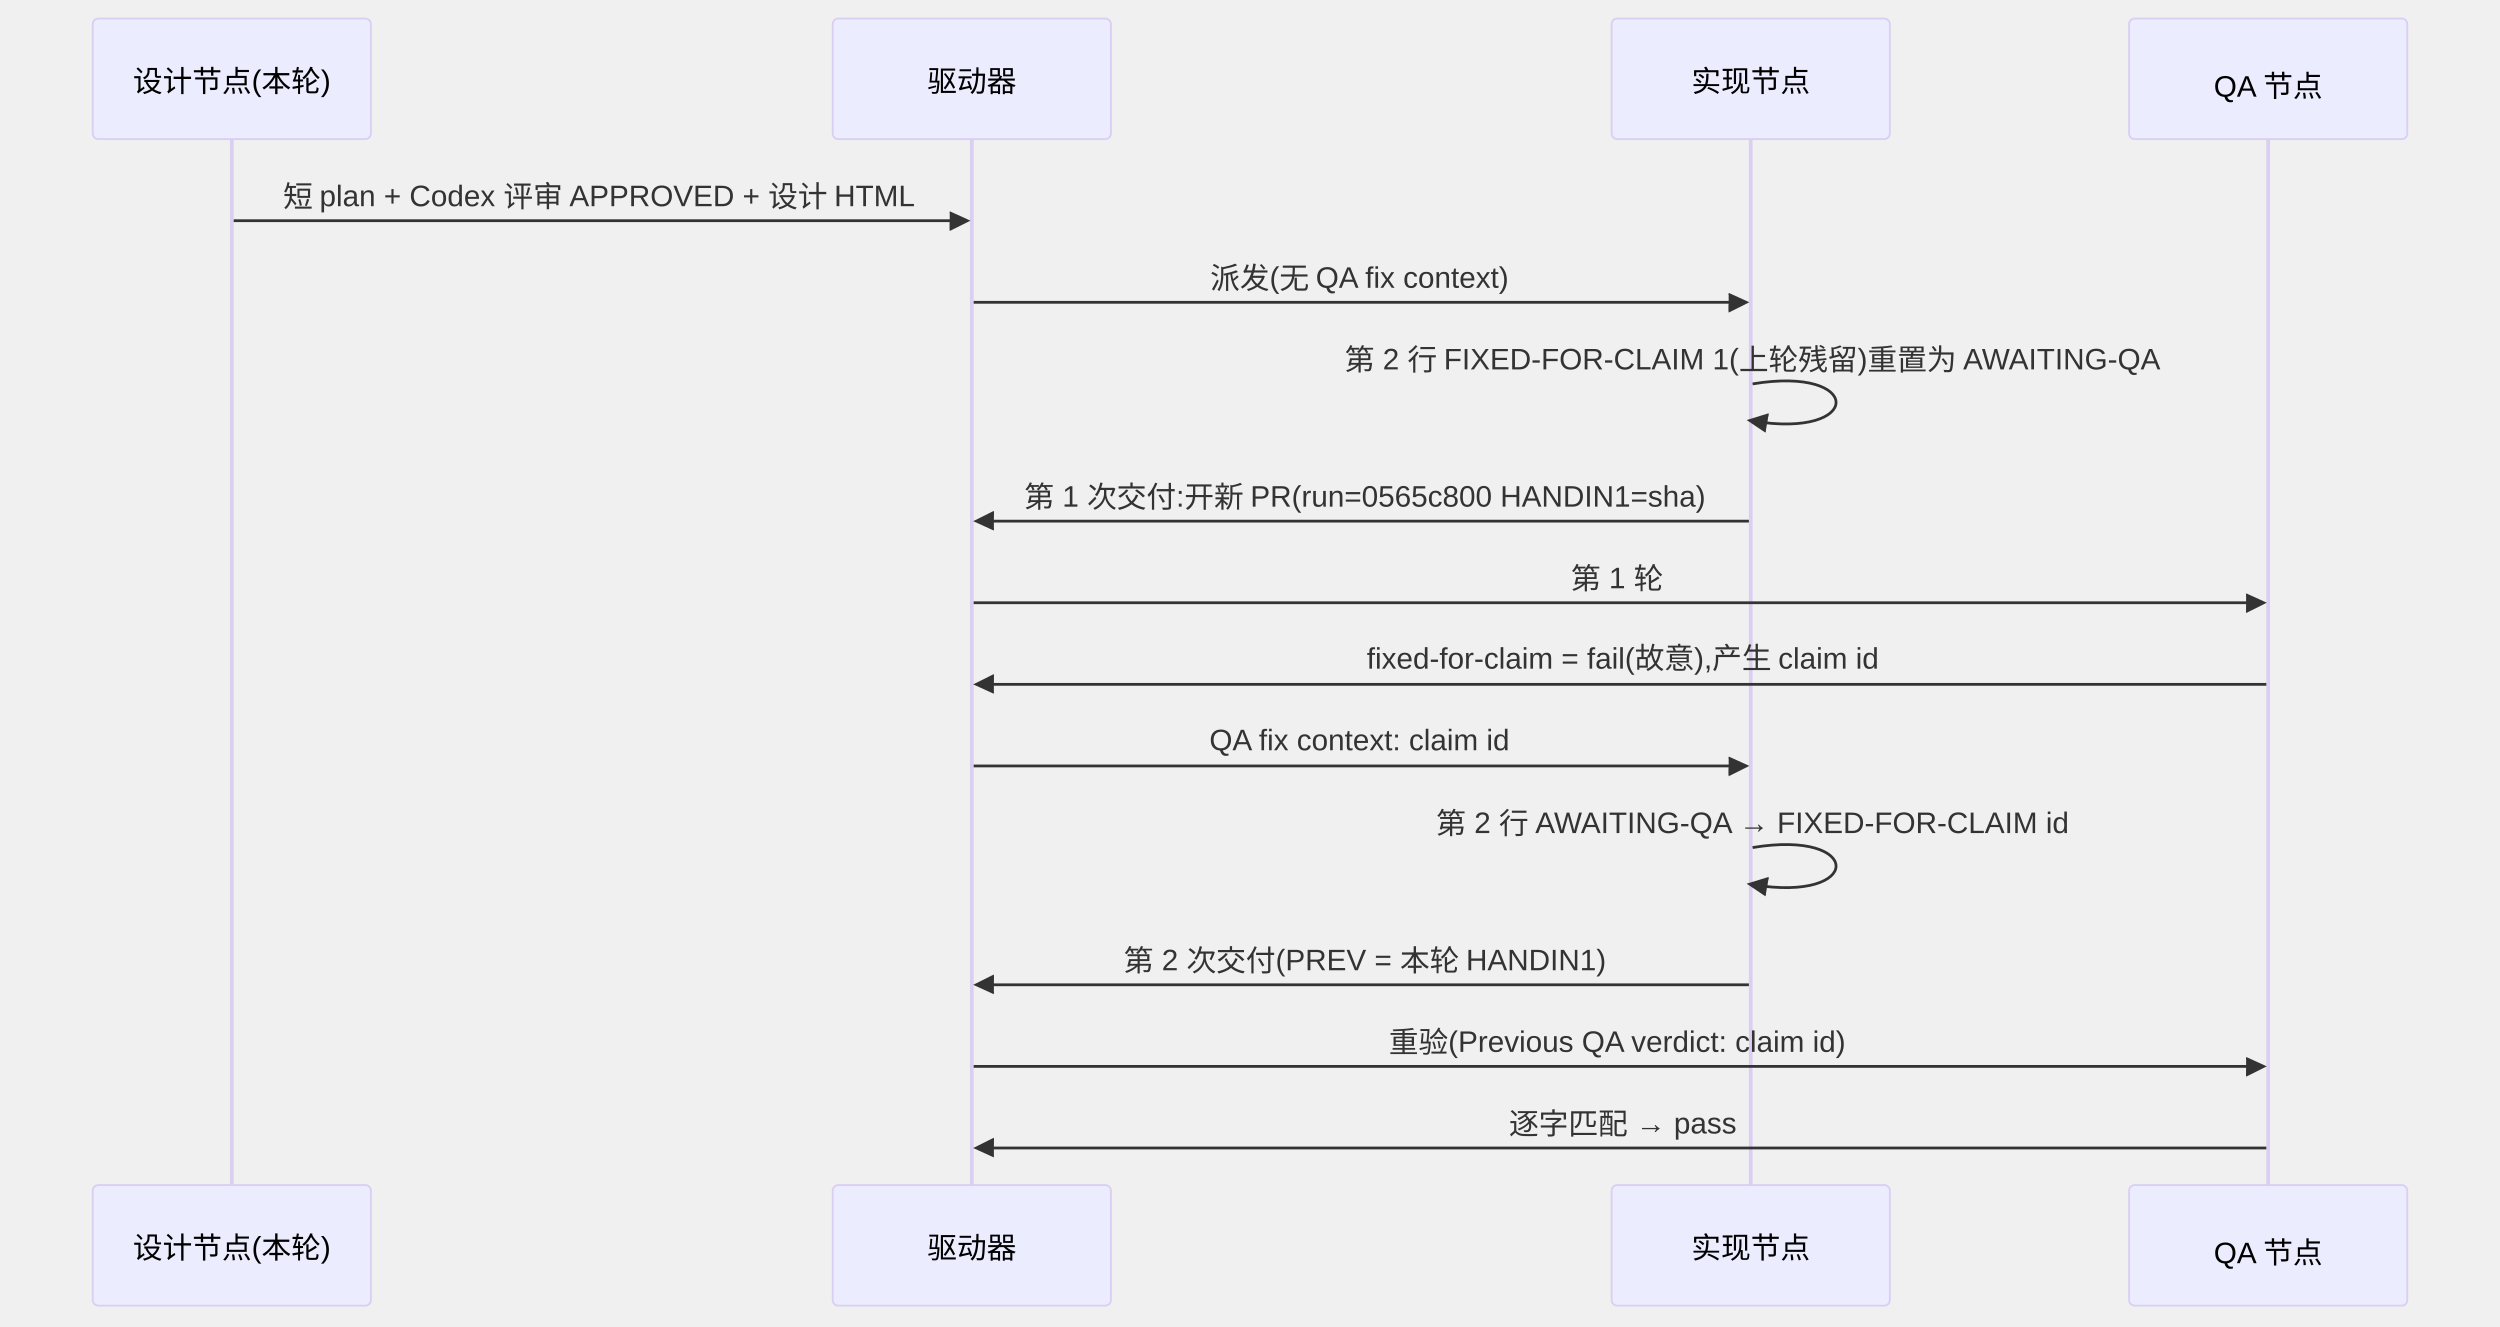
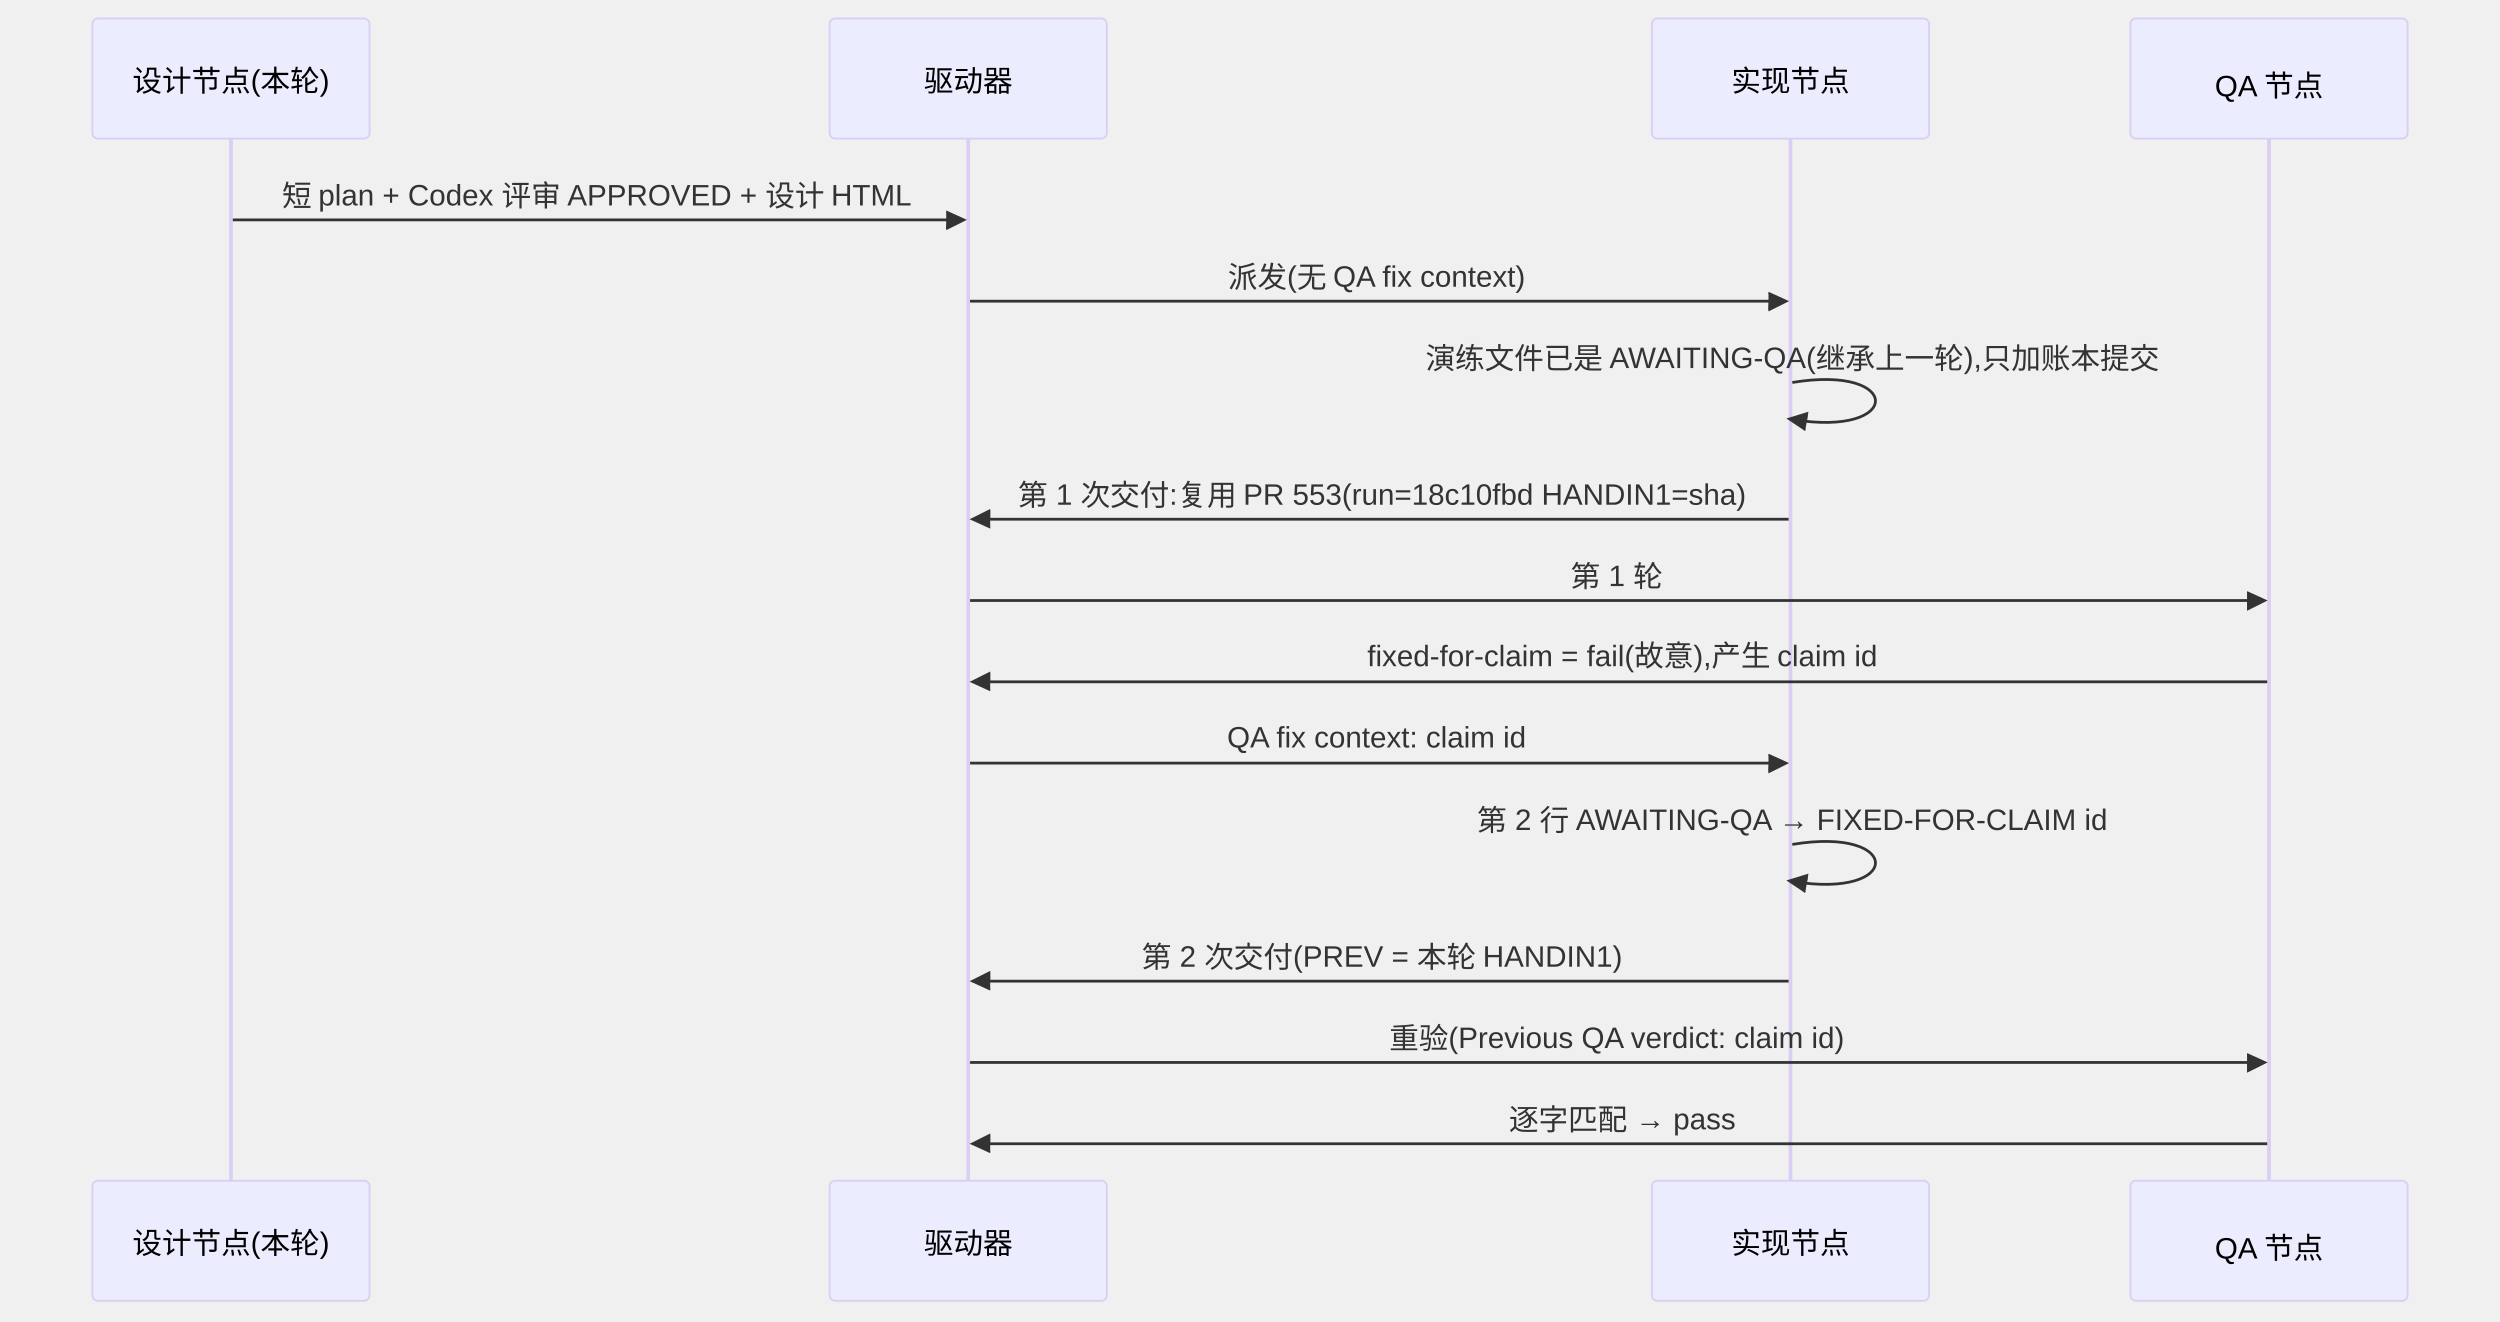
- <svg xmlns="http://www.w3.org/2000/svg" id="FLY-3224-d1" width="100%" style="max-width: 1348px; background-color: white;" viewBox="-50 -10 1348 715" role="graphics-document document" aria-roledescription="sequence">
+ <svg xmlns="http://www.w3.org/2000/svg" id="FLY-3224-d1" width="100%" style="max-width: 1353px; background-color: white;" viewBox="-50 -10 1353 715" role="graphics-document document" aria-roledescription="sequence">
  <g>
-     <rect x="1098" y="629" fill="#eaeaea" stroke="#666" width="150" height="65" name="Q" rx="3" ry="3" class="actor actor-bottom" />
-     <text x="1173" y="661.5" dominant-baseline="central" alignment-baseline="central" class="actor actor-box" style="text-anchor: middle; font-size: 16px; font-weight: 400;">
-       <tspan x="1173" dy="0">QA 节点</tspan>
+     <rect x="1103" y="629" fill="#eaeaea" stroke="#666" width="150" height="65" name="Q" rx="3" ry="3" class="actor actor-bottom" />
+     <text x="1178" y="661.5" dominant-baseline="central" alignment-baseline="central" class="actor actor-box" style="text-anchor: middle; font-size: 16px; font-weight: 400;">
+       <tspan x="1178" dy="0">QA 节点</tspan>
    </text>
  </g>
  <g>
-     <rect x="819" y="629" fill="#eaeaea" stroke="#666" width="150" height="65" name="I" rx="3" ry="3" class="actor actor-bottom" />
-     <text x="894" y="661.5" dominant-baseline="central" alignment-baseline="central" class="actor actor-box" style="text-anchor: middle; font-size: 16px; font-weight: 400;">
-       <tspan x="894" dy="0">实现节点</tspan>
+     <rect x="844" y="629" fill="#eaeaea" stroke="#666" width="150" height="65" name="I" rx="3" ry="3" class="actor actor-bottom" />
+     <text x="919" y="661.5" dominant-baseline="central" alignment-baseline="central" class="actor actor-box" style="text-anchor: middle; font-size: 16px; font-weight: 400;">
+       <tspan x="919" dy="0">实现节点</tspan>
    </text>
  </g>
  <g>
    <rect x="399" y="629" fill="#eaeaea" stroke="#666" width="150" height="65" name="D" rx="3" ry="3" class="actor actor-bottom" />
    <text x="474" y="661.5" dominant-baseline="central" alignment-baseline="central" class="actor actor-box" style="text-anchor: middle; font-size: 16px; font-weight: 400;">
      <tspan x="474" dy="0">驱动器</tspan>
    </text>
  </g>
  <g>
    <rect x="0" y="629" fill="#eaeaea" stroke="#666" width="150" height="65" name="S" rx="3" ry="3" class="actor actor-bottom" />
    <text x="75" y="661.5" dominant-baseline="central" alignment-baseline="central" class="actor actor-box" style="text-anchor: middle; font-size: 16px; font-weight: 400;">
      <tspan x="75" dy="0">设计节点(本轮)</tspan>
    </text>
  </g>
  <g>
-     <line id="actor3" x1="1173" y1="65" x2="1173" y2="629" class="actor-line 200" stroke-width="0.5px" stroke="#999" name="Q" />
+     <line id="actor3" x1="1178" y1="65" x2="1178" y2="629" class="actor-line 200" stroke-width="0.5px" stroke="#999" name="Q" />
    <g id="root-3">
-       <rect x="1098" y="0" fill="#eaeaea" stroke="#666" width="150" height="65" name="Q" rx="3" ry="3" class="actor actor-top" />
-       <text x="1173" y="32.5" dominant-baseline="central" alignment-baseline="central" class="actor actor-box" style="text-anchor: middle; font-size: 16px; font-weight: 400;">
-         <tspan x="1173" dy="0">QA 节点</tspan>
+       <rect x="1103" y="0" fill="#eaeaea" stroke="#666" width="150" height="65" name="Q" rx="3" ry="3" class="actor actor-top" />
+       <text x="1178" y="32.5" dominant-baseline="central" alignment-baseline="central" class="actor actor-box" style="text-anchor: middle; font-size: 16px; font-weight: 400;">
+         <tspan x="1178" dy="0">QA 节点</tspan>
      </text>
    </g>
  </g>
  <g>
-     <line id="actor2" x1="894" y1="65" x2="894" y2="629" class="actor-line 200" stroke-width="0.5px" stroke="#999" name="I" />
+     <line id="actor2" x1="919" y1="65" x2="919" y2="629" class="actor-line 200" stroke-width="0.5px" stroke="#999" name="I" />
    <g id="root-2">
-       <rect x="819" y="0" fill="#eaeaea" stroke="#666" width="150" height="65" name="I" rx="3" ry="3" class="actor actor-top" />
-       <text x="894" y="32.5" dominant-baseline="central" alignment-baseline="central" class="actor actor-box" style="text-anchor: middle; font-size: 16px; font-weight: 400;">
-         <tspan x="894" dy="0">实现节点</tspan>
+       <rect x="844" y="0" fill="#eaeaea" stroke="#666" width="150" height="65" name="I" rx="3" ry="3" class="actor actor-top" />
+       <text x="919" y="32.5" dominant-baseline="central" alignment-baseline="central" class="actor actor-box" style="text-anchor: middle; font-size: 16px; font-weight: 400;">
+         <tspan x="919" dy="0">实现节点</tspan>
      </text>
    </g>
  </g>
  <g>
    <line id="actor1" x1="474" y1="65" x2="474" y2="629" class="actor-line 200" stroke-width="0.5px" stroke="#999" name="D" />
    <g id="root-1">
      <rect x="399" y="0" fill="#eaeaea" stroke="#666" width="150" height="65" name="D" rx="3" ry="3" class="actor actor-top" />
      <text x="474" y="32.5" dominant-baseline="central" alignment-baseline="central" class="actor actor-box" style="text-anchor: middle; font-size: 16px; font-weight: 400;">
        <tspan x="474" dy="0">驱动器</tspan>
      </text>
    </g>
  </g>
  <g>
    <line id="actor0" x1="75" y1="65" x2="75" y2="629" class="actor-line 200" stroke-width="0.5px" stroke="#999" name="S" />
    <g id="root-0">
      <rect x="0" y="0" fill="#eaeaea" stroke="#666" width="150" height="65" name="S" rx="3" ry="3" class="actor actor-top" />
      <text x="75" y="32.5" dominant-baseline="central" alignment-baseline="central" class="actor actor-box" style="text-anchor: middle; font-size: 16px; font-weight: 400;">
        <tspan x="75" dy="0">设计节点(本轮)</tspan>
      </text>
    </g>
  </g>
  <style>#FLY-3224-d1{font-family:"trebuchet ms",verdana,arial,sans-serif;font-size:16px;fill:#333;}@keyframes edge-animation-frame{from{stroke-dashoffset:0;}}@keyframes dash{to{stroke-dashoffset:0;}}#FLY-3224-d1 .edge-animation-slow{stroke-dasharray:9,5!important;stroke-dashoffset:900;animation:dash 50s linear infinite;stroke-linecap:round;}#FLY-3224-d1 .edge-animation-fast{stroke-dasharray:9,5!important;stroke-dashoffset:900;animation:dash 20s linear infinite;stroke-linecap:round;}#FLY-3224-d1 .error-icon{fill:#552222;}#FLY-3224-d1 .error-text{fill:#552222;stroke:#552222;}#FLY-3224-d1 .edge-thickness-normal{stroke-width:1px;}#FLY-3224-d1 .edge-thickness-thick{stroke-width:3.5px;}#FLY-3224-d1 .edge-pattern-solid{stroke-dasharray:0;}#FLY-3224-d1 .edge-thickness-invisible{stroke-width:0;fill:none;}#FLY-3224-d1 .edge-pattern-dashed{stroke-dasharray:3;}#FLY-3224-d1 .edge-pattern-dotted{stroke-dasharray:2;}#FLY-3224-d1 .marker{fill:#333333;stroke:#333333;}#FLY-3224-d1 .marker.cross{stroke:#333333;}#FLY-3224-d1 svg{font-family:"trebuchet ms",verdana,arial,sans-serif;font-size:16px;}#FLY-3224-d1 p{margin:0;}#FLY-3224-d1 .actor{stroke:hsl(259.626, 59.777%, 87.902%);fill:#ECECFF;}#FLY-3224-d1 text.actor&gt;tspan{fill:black;stroke:none;}#FLY-3224-d1 .actor-line{stroke:hsl(259.626, 59.777%, 87.902%);}#FLY-3224-d1 .innerArc{stroke-width:1.5;stroke-dasharray:none;}#FLY-3224-d1 .messageLine0{stroke-width:1.5;stroke-dasharray:none;stroke:#333;}#FLY-3224-d1 .messageLine1{stroke-width:1.5;stroke-dasharray:2,2;stroke:#333;}#FLY-3224-d1 #arrowhead path{fill:#333;stroke:#333;}#FLY-3224-d1 .sequenceNumber{fill:white;}#FLY-3224-d1 #sequencenumber{fill:#333;}#FLY-3224-d1 #crosshead path{fill:#333;stroke:#333;}#FLY-3224-d1 .messageText{fill:#333;stroke:none;}#FLY-3224-d1 .labelBox{stroke:hsl(259.626, 59.777%, 87.902%);fill:#ECECFF;}#FLY-3224-d1 .labelText,#FLY-3224-d1 .labelText&gt;tspan{fill:black;stroke:none;}#FLY-3224-d1 .loopText,#FLY-3224-d1 .loopText&gt;tspan{fill:black;stroke:none;}#FLY-3224-d1 .loopLine{stroke-width:2px;stroke-dasharray:2,2;stroke:hsl(259.626, 59.777%, 87.902%);fill:hsl(259.626, 59.777%, 87.902%);}#FLY-3224-d1 .note{stroke:#aaaa33;fill:#fff5ad;}#FLY-3224-d1 .noteText,#FLY-3224-d1 .noteText&gt;tspan{fill:black;stroke:none;}#FLY-3224-d1 .activation0{fill:#f4f4f4;stroke:#666;}#FLY-3224-d1 .activation1{fill:#f4f4f4;stroke:#666;}#FLY-3224-d1 .activation2{fill:#f4f4f4;stroke:#666;}#FLY-3224-d1 .actorPopupMenu{position:absolute;}#FLY-3224-d1 .actorPopupMenuPanel{position:absolute;fill:#ECECFF;box-shadow:0px 8px 16px 0px rgba(0,0,0,0.2);filter:drop-shadow(3px 5px 2px rgb(0 0 0 / 0.4));}#FLY-3224-d1 .actor-man line{stroke:hsl(259.626, 59.777%, 87.902%);fill:#ECECFF;}#FLY-3224-d1 .actor-man circle,#FLY-3224-d1 line{stroke:hsl(259.626, 59.777%, 87.902%);fill:#ECECFF;stroke-width:2px;}#FLY-3224-d1 :root{--mermaid-font-family:"trebuchet ms",verdana,arial,sans-serif;}</style>
  <g />
  <defs>
    <symbol id="computer" width="24" height="24">
      <path transform="scale(.5)" d="M2 2v13h20v-13h-20zm18 11h-16v-9h16v9zm-10.228 6l.466-1h3.524l.467 1h-4.457zm14.228 3h-24l2-6h2.104l-1.33 4h18.45l-1.297-4h2.073l2 6zm-5-10h-14v-7h14v7z" />
    </symbol>
  </defs>
  <defs>
    <symbol id="database" fill-rule="evenodd" clip-rule="evenodd">
      <path transform="scale(.5)" d="M12.258.001l.256.004.255.005.253.008.251.01.249.012.247.015.246.016.242.019.241.02.239.023.236.024.233.027.231.028.229.031.225.032.223.034.22.036.217.038.214.04.211.041.208.043.205.045.201.046.198.048.194.05.191.051.187.053.183.054.18.056.175.057.172.059.168.06.163.061.16.063.155.064.15.066.074.033.073.033.071.034.07.034.069.035.068.035.067.035.066.035.064.036.064.036.062.036.06.036.06.037.058.037.058.037.055.038.055.038.053.038.052.038.051.039.05.039.048.039.047.039.045.04.044.04.043.04.041.04.04.041.039.041.037.041.036.041.034.041.033.042.032.042.03.042.029.042.027.042.026.043.024.043.023.043.021.043.02.043.018.044.017.043.015.044.013.044.012.044.011.045.009.044.007.045.006.045.004.045.002.045.001.045v17l-.001.045-.002.045-.004.045-.006.045-.007.045-.009.044-.011.045-.012.044-.013.044-.015.044-.017.043-.018.044-.02.043-.021.043-.023.043-.024.043-.026.043-.027.042-.029.042-.03.042-.032.042-.033.042-.034.041-.036.041-.037.041-.039.041-.04.041-.041.04-.043.04-.044.04-.045.04-.047.039-.048.039-.05.039-.051.039-.052.038-.053.038-.055.038-.055.038-.058.037-.058.037-.06.037-.06.036-.062.036-.064.036-.064.036-.066.035-.067.035-.068.035-.069.035-.07.034-.071.034-.073.033-.074.033-.15.066-.155.064-.16.063-.163.061-.168.06-.172.059-.175.057-.18.056-.183.054-.187.053-.191.051-.194.05-.198.048-.201.046-.205.045-.208.043-.211.041-.214.04-.217.038-.22.036-.223.034-.225.032-.229.031-.231.028-.233.027-.236.024-.239.023-.241.02-.242.019-.246.016-.247.015-.249.012-.251.01-.253.008-.255.005-.256.004-.258.001-.258-.001-.256-.004-.255-.005-.253-.008-.251-.01-.249-.012-.247-.015-.245-.016-.243-.019-.241-.02-.238-.023-.236-.024-.234-.027-.231-.028-.228-.031-.226-.032-.223-.034-.22-.036-.217-.038-.214-.04-.211-.041-.208-.043-.204-.045-.201-.046-.198-.048-.195-.05-.19-.051-.187-.053-.184-.054-.179-.056-.176-.057-.172-.059-.167-.06-.164-.061-.159-.063-.155-.064-.151-.066-.074-.033-.072-.033-.072-.034-.07-.034-.069-.035-.068-.035-.067-.035-.066-.035-.064-.036-.063-.036-.062-.036-.061-.036-.06-.037-.058-.037-.057-.037-.056-.038-.055-.038-.053-.038-.052-.038-.051-.039-.049-.039-.049-.039-.046-.039-.046-.04-.044-.04-.043-.04-.041-.04-.04-.041-.039-.041-.037-.041-.036-.041-.034-.041-.033-.042-.032-.042-.03-.042-.029-.042-.027-.042-.026-.043-.024-.043-.023-.043-.021-.043-.02-.043-.018-.044-.017-.043-.015-.044-.013-.044-.012-.044-.011-.045-.009-.044-.007-.045-.006-.045-.004-.045-.002-.045-.001-.045v-17l.001-.045.002-.045.004-.045.006-.045.007-.045.009-.044.011-.045.012-.044.013-.044.015-.044.017-.043.018-.044.02-.043.021-.043.023-.043.024-.043.026-.043.027-.042.029-.042.03-.042.032-.042.033-.042.034-.041.036-.041.037-.041.039-.041.04-.041.041-.04.043-.04.044-.04.046-.04.046-.039.049-.039.049-.039.051-.039.052-.038.053-.038.055-.038.056-.038.057-.037.058-.037.06-.037.061-.036.062-.036.063-.036.064-.036.066-.035.067-.035.068-.035.069-.035.07-.034.072-.034.072-.033.074-.033.151-.066.155-.064.159-.063.164-.061.167-.06.172-.059.176-.057.179-.056.184-.054.187-.053.19-.051.195-.05.198-.048.201-.046.204-.045.208-.043.211-.041.214-.04.217-.038.22-.036.223-.034.226-.032.228-.031.231-.028.234-.027.236-.024.238-.023.241-.02.243-.019.245-.016.247-.015.249-.012.251-.01.253-.008.255-.005.256-.004.258-.001.258.001zm-9.258 20.499v.01l.001.021.003.021.004.022.005.021.006.022.007.022.009.023.01.022.011.023.012.023.013.023.015.023.016.024.017.023.018.024.019.024.021.024.022.025.023.024.024.025.052.049.056.05.061.051.066.051.07.051.075.051.079.052.084.052.088.052.092.052.097.052.102.051.105.052.11.052.114.051.119.051.123.051.127.05.131.05.135.05.139.048.144.049.147.047.152.047.155.047.16.045.163.045.167.043.171.043.176.041.178.041.183.039.187.039.19.037.194.035.197.035.202.033.204.031.209.03.212.029.216.027.219.025.222.024.226.021.23.02.233.018.236.016.24.015.243.012.246.01.249.008.253.005.256.004.259.001.26-.001.257-.004.254-.005.25-.008.247-.011.244-.012.241-.014.237-.016.233-.018.231-.021.226-.021.224-.024.22-.026.216-.027.212-.028.21-.031.205-.031.202-.034.198-.034.194-.036.191-.037.187-.039.183-.04.179-.04.175-.042.172-.043.168-.044.163-.045.16-.046.155-.046.152-.047.148-.048.143-.049.139-.049.136-.05.131-.05.126-.05.123-.051.118-.052.114-.051.11-.052.106-.052.101-.052.096-.052.092-.052.088-.053.083-.051.079-.052.074-.052.07-.051.065-.051.06-.051.056-.05.051-.05.023-.024.023-.025.021-.024.02-.024.019-.024.018-.024.017-.024.015-.023.014-.024.013-.023.012-.023.01-.023.01-.022.008-.022.006-.022.006-.022.004-.022.004-.021.001-.021.001-.021v-4.127l-.077.055-.08.053-.083.054-.085.053-.087.052-.09.052-.093.051-.095.05-.097.05-.1.049-.102.049-.105.048-.106.047-.109.047-.111.046-.114.045-.115.045-.118.044-.12.043-.122.042-.124.042-.126.041-.128.04-.13.04-.132.038-.134.038-.135.037-.138.037-.139.035-.142.035-.143.034-.144.033-.147.032-.148.031-.15.03-.151.03-.153.029-.154.027-.156.027-.158.026-.159.025-.161.024-.162.023-.163.022-.165.021-.166.02-.167.019-.169.018-.169.017-.171.016-.173.015-.173.014-.175.013-.175.012-.177.011-.178.01-.179.008-.179.008-.181.006-.182.005-.182.004-.184.003-.184.002h-.37l-.184-.002-.184-.003-.182-.004-.182-.005-.181-.006-.179-.008-.179-.008-.178-.01-.176-.011-.176-.012-.175-.013-.173-.014-.172-.015-.171-.016-.17-.017-.169-.018-.167-.019-.166-.02-.165-.021-.163-.022-.162-.023-.161-.024-.159-.025-.157-.026-.156-.027-.155-.027-.153-.029-.151-.03-.15-.03-.148-.031-.146-.032-.145-.033-.143-.034-.141-.035-.14-.035-.137-.037-.136-.037-.134-.038-.132-.038-.13-.04-.128-.04-.126-.041-.124-.042-.122-.042-.12-.044-.117-.043-.116-.045-.113-.045-.112-.046-.109-.047-.106-.047-.105-.048-.102-.049-.1-.049-.097-.05-.095-.05-.093-.052-.09-.051-.087-.052-.085-.053-.083-.054-.08-.054-.077-.054v4.127zm0-5.654v.011l.001.021.003.021.004.021.005.022.006.022.007.022.009.022.01.022.011.023.012.023.013.023.015.024.016.023.017.024.018.024.019.024.021.024.022.024.023.025.024.024.052.05.056.05.061.05.066.051.07.051.075.052.079.051.084.052.088.052.092.052.097.052.102.052.105.052.11.051.114.051.119.052.123.05.127.051.131.05.135.049.139.049.144.048.147.048.152.047.155.046.16.045.163.045.167.044.171.042.176.042.178.04.183.04.187.038.19.037.194.036.197.034.202.033.204.032.209.03.212.028.216.027.219.025.222.024.226.022.23.02.233.018.236.016.24.014.243.012.246.01.249.008.253.006.256.003.259.001.26-.001.257-.003.254-.006.25-.008.247-.01.244-.012.241-.015.237-.016.233-.018.231-.02.226-.022.224-.024.22-.025.216-.027.212-.029.21-.03.205-.032.202-.033.198-.035.194-.036.191-.037.187-.039.183-.039.179-.041.175-.042.172-.043.168-.044.163-.045.16-.045.155-.047.152-.047.148-.048.143-.048.139-.05.136-.049.131-.05.126-.051.123-.051.118-.051.114-.052.11-.052.106-.052.101-.052.096-.052.092-.052.088-.052.083-.052.079-.052.074-.051.07-.052.065-.051.06-.05.056-.051.051-.049.023-.025.023-.024.021-.025.02-.024.019-.024.018-.024.017-.024.015-.023.014-.023.013-.024.012-.022.01-.023.01-.023.008-.022.006-.022.006-.022.004-.021.004-.022.001-.021.001-.021v-4.139l-.077.054-.08.054-.083.054-.085.052-.087.053-.09.051-.093.051-.095.051-.097.05-.1.049-.102.049-.105.048-.106.047-.109.047-.111.046-.114.045-.115.044-.118.044-.12.044-.122.042-.124.042-.126.041-.128.04-.13.039-.132.039-.134.038-.135.037-.138.036-.139.036-.142.035-.143.033-.144.033-.147.033-.148.031-.15.03-.151.03-.153.028-.154.028-.156.027-.158.026-.159.025-.161.024-.162.023-.163.022-.165.021-.166.02-.167.019-.169.018-.169.017-.171.016-.173.015-.173.014-.175.013-.175.012-.177.011-.178.009-.179.009-.179.007-.181.007-.182.005-.182.004-.184.003-.184.002h-.37l-.184-.002-.184-.003-.182-.004-.182-.005-.181-.007-.179-.007-.179-.009-.178-.009-.176-.011-.176-.012-.175-.013-.173-.014-.172-.015-.171-.016-.17-.017-.169-.018-.167-.019-.166-.02-.165-.021-.163-.022-.162-.023-.161-.024-.159-.025-.157-.026-.156-.027-.155-.028-.153-.028-.151-.03-.15-.03-.148-.031-.146-.033-.145-.033-.143-.033-.141-.035-.14-.036-.137-.036-.136-.037-.134-.038-.132-.039-.13-.039-.128-.04-.126-.041-.124-.042-.122-.043-.12-.043-.117-.044-.116-.044-.113-.046-.112-.046-.109-.046-.106-.047-.105-.048-.102-.049-.1-.049-.097-.05-.095-.051-.093-.051-.09-.051-.087-.053-.085-.052-.083-.054-.08-.054-.077-.054v4.139zm0-5.666v.011l.001.02.003.022.004.021.005.022.006.021.007.022.009.023.01.022.011.023.012.023.013.023.015.023.016.024.017.024.018.023.019.024.021.025.022.024.023.024.024.025.052.05.056.05.061.05.066.051.07.051.075.052.079.051.084.052.088.052.092.052.097.052.102.052.105.051.11.052.114.051.119.051.123.051.127.05.131.05.135.05.139.049.144.048.147.048.152.047.155.046.16.045.163.045.167.043.171.043.176.042.178.04.183.04.187.038.19.037.194.036.197.034.202.033.204.032.209.03.212.028.216.027.219.025.222.024.226.021.23.02.233.018.236.017.24.014.243.012.246.01.249.008.253.006.256.003.259.001.26-.001.257-.003.254-.006.25-.008.247-.01.244-.013.241-.014.237-.016.233-.018.231-.02.226-.022.224-.024.22-.025.216-.027.212-.029.21-.03.205-.032.202-.033.198-.035.194-.036.191-.037.187-.039.183-.039.179-.041.175-.042.172-.043.168-.044.163-.045.16-.045.155-.047.152-.047.148-.048.143-.049.139-.049.136-.049.131-.051.126-.05.123-.051.118-.052.114-.051.11-.052.106-.052.101-.052.096-.052.092-.052.088-.052.083-.052.079-.052.074-.052.07-.051.065-.051.06-.051.056-.05.051-.049.023-.025.023-.025.021-.024.02-.024.019-.024.018-.024.017-.024.015-.023.014-.024.013-.023.012-.023.01-.022.01-.023.008-.022.006-.022.006-.022.004-.022.004-.021.001-.021.001-.021v-4.153l-.077.054-.08.054-.083.053-.085.053-.087.053-.09.051-.093.051-.095.051-.097.05-.1.049-.102.048-.105.048-.106.048-.109.046-.111.046-.114.046-.115.044-.118.044-.12.043-.122.043-.124.042-.126.041-.128.04-.13.039-.132.039-.134.038-.135.037-.138.036-.139.036-.142.034-.143.034-.144.033-.147.032-.148.032-.15.03-.151.03-.153.028-.154.028-.156.027-.158.026-.159.024-.161.024-.162.023-.163.023-.165.021-.166.02-.167.019-.169.018-.169.017-.171.016-.173.015-.173.014-.175.013-.175.012-.177.01-.178.01-.179.009-.179.007-.181.006-.182.006-.182.004-.184.003-.184.001-.185.001-.185-.001-.184-.001-.184-.003-.182-.004-.182-.006-.181-.006-.179-.007-.179-.009-.178-.01-.176-.01-.176-.012-.175-.013-.173-.014-.172-.015-.171-.016-.17-.017-.169-.018-.167-.019-.166-.02-.165-.021-.163-.023-.162-.023-.161-.024-.159-.024-.157-.026-.156-.027-.155-.028-.153-.028-.151-.03-.15-.03-.148-.032-.146-.032-.145-.033-.143-.034-.141-.034-.14-.036-.137-.036-.136-.037-.134-.038-.132-.039-.13-.039-.128-.041-.126-.041-.124-.041-.122-.043-.12-.043-.117-.044-.116-.044-.113-.046-.112-.046-.109-.046-.106-.048-.105-.048-.102-.048-.1-.05-.097-.049-.095-.051-.093-.051-.09-.052-.087-.052-.085-.053-.083-.053-.08-.054-.077-.054v4.153zm8.74-8.179l-.257.004-.254.005-.25.008-.247.011-.244.012-.241.014-.237.016-.233.018-.231.021-.226.022-.224.023-.22.026-.216.027-.212.028-.21.031-.205.032-.202.033-.198.034-.194.036-.191.038-.187.038-.183.04-.179.041-.175.042-.172.043-.168.043-.163.045-.16.046-.155.046-.152.048-.148.048-.143.048-.139.049-.136.05-.131.05-.126.051-.123.051-.118.051-.114.052-.11.052-.106.052-.101.052-.096.052-.092.052-.088.052-.083.052-.079.052-.074.051-.07.052-.065.051-.06.05-.056.05-.051.05-.023.025-.023.024-.021.024-.02.025-.019.024-.018.024-.017.023-.015.024-.014.023-.013.023-.012.023-.01.023-.01.022-.008.022-.006.023-.006.021-.004.022-.004.021-.001.021-.001.021.001.021.001.021.004.021.004.022.006.021.006.023.008.022.01.022.01.023.012.023.013.023.014.023.015.024.017.023.018.024.019.024.02.025.021.024.023.024.023.025.051.05.056.05.06.05.065.051.07.052.074.051.079.052.083.052.088.052.092.052.096.052.101.052.106.052.11.052.114.052.118.051.123.051.126.051.131.05.136.05.139.049.143.048.148.048.152.048.155.046.16.046.163.045.168.043.172.043.175.042.179.041.183.04.187.038.191.038.194.036.198.034.202.033.205.032.21.031.212.028.216.027.22.026.224.023.226.022.231.021.233.018.237.016.241.014.244.012.247.011.25.008.254.005.257.004.26.001.26-.001.257-.004.254-.005.25-.008.247-.011.244-.012.241-.014.237-.016.233-.018.231-.021.226-.022.224-.023.22-.026.216-.027.212-.028.21-.031.205-.032.202-.033.198-.034.194-.036.191-.038.187-.038.183-.04.179-.041.175-.042.172-.043.168-.043.163-.045.16-.046.155-.046.152-.048.148-.048.143-.048.139-.049.136-.05.131-.05.126-.051.123-.051.118-.051.114-.052.11-.052.106-.052.101-.052.096-.052.092-.052.088-.052.083-.052.079-.052.074-.051.07-.052.065-.051.06-.05.056-.05.051-.05.023-.025.023-.024.021-.024.02-.025.019-.024.018-.024.017-.023.015-.024.014-.023.013-.023.012-.023.01-.023.01-.022.008-.022.006-.023.006-.021.004-.022.004-.021.001-.021.001-.021-.001-.021-.001-.021-.004-.021-.004-.022-.006-.021-.006-.023-.008-.022-.01-.022-.01-.023-.012-.023-.013-.023-.014-.023-.015-.024-.017-.023-.018-.024-.019-.024-.02-.025-.021-.024-.023-.024-.023-.025-.051-.05-.056-.05-.06-.05-.065-.051-.07-.052-.074-.051-.079-.052-.083-.052-.088-.052-.092-.052-.096-.052-.101-.052-.106-.052-.11-.052-.114-.052-.118-.051-.123-.051-.126-.051-.131-.05-.136-.05-.139-.049-.143-.048-.148-.048-.152-.048-.155-.046-.16-.046-.163-.045-.168-.043-.172-.043-.175-.042-.179-.041-.183-.04-.187-.038-.191-.038-.194-.036-.198-.034-.202-.033-.205-.032-.21-.031-.212-.028-.216-.027-.22-.026-.224-.023-.226-.022-.231-.021-.233-.018-.237-.016-.241-.014-.244-.012-.247-.011-.25-.008-.254-.005-.257-.004-.26-.001-.26.001z" />
    </symbol>
  </defs>
  <defs>
    <symbol id="clock" width="24" height="24">
      <path transform="scale(.5)" d="M12 2c5.514 0 10 4.486 10 10s-4.486 10-10 10-10-4.486-10-10 4.486-10 10-10zm0-2c-6.627 0-12 5.373-12 12s5.373 12 12 12 12-5.373 12-12-5.373-12-12-12zm5.848 12.459c.202.038.202.333.001.372-1.907.361-6.045 1.111-6.547 1.111-.719 0-1.301-.582-1.301-1.301 0-.512.77-5.447 1.125-7.445.034-.192.312-.181.343.014l.985 6.238 5.394 1.011z" />
    </symbol>
  </defs>
  <defs>
    <marker id="arrowhead" refX="7.9" refY="5" markerUnits="userSpaceOnUse" markerWidth="12" markerHeight="12" orient="auto-start-reverse">
      <path d="M -1 0 L 10 5 L 0 10 z" />
    </marker>
  </defs>
  <defs>
    <marker id="crosshead" markerWidth="15" markerHeight="8" orient="auto" refX="4" refY="4.5">
      <path fill="none" stroke="#000000" stroke-width="1pt" d="M 1,2 L 6,7 M 6,2 L 1,7" style="stroke-dasharray: 0, 0;" />
    </marker>
  </defs>
  <defs>
    <marker id="filled-head" refX="15.5" refY="7" markerWidth="20" markerHeight="28" orient="auto">
      <path d="M 18,7 L9,13 L14,7 L9,1 Z" />
    </marker>
  </defs>
  <defs>
    <marker id="sequencenumber" refX="15" refY="15" markerWidth="60" markerHeight="40" orient="auto">
      <circle cx="15" cy="15" r="6" />
    </marker>
  </defs>
  <text x="273" y="80" text-anchor="middle" dominant-baseline="middle" alignment-baseline="middle" class="messageText" dy="1em" style="font-size: 16px; font-weight: 400;">短 plan + Codex 评审 APPROVED + 设计 HTML</text>
  <line x1="76" y1="109" x2="470" y2="109" class="messageLine0" stroke-width="2" stroke="none" marker-end="url(#arrowhead)" style="fill: none;" />
-   <text x="683" y="124" text-anchor="middle" dominant-baseline="middle" alignment-baseline="middle" class="messageText" dy="1em" style="font-size: 16px; font-weight: 400;">派发(无 QA fix context)</text>
-   <line x1="475" y1="153" x2="890" y2="153" class="messageLine0" stroke-width="2" stroke="none" marker-end="url(#arrowhead)" style="fill: none;" />
-   <text x="895" y="168" text-anchor="middle" dominant-baseline="middle" alignment-baseline="middle" class="messageText" dy="1em" style="font-size: 16px; font-weight: 400;">第 2 行 FIXED-FOR-CLAIM 1(上轮残留)重置为 AWAITING-QA</text>
-   <path d="M 895,197 C 955,187 955,227 895,217" class="messageLine0" stroke-width="2" stroke="none" marker-end="url(#arrowhead)" style="fill: none;" />
-   <text x="686" y="242" text-anchor="middle" dominant-baseline="middle" alignment-baseline="middle" class="messageText" dy="1em" style="font-size: 16px; font-weight: 400;">第 1 次交付:开新 PR(run=0565c800 HANDIN1=sha)</text>
-   <line x1="893" y1="271" x2="478" y2="271" class="messageLine0" stroke-width="2" stroke="none" marker-end="url(#arrowhead)" style="fill: none;" />
-   <text x="822" y="286" text-anchor="middle" dominant-baseline="middle" alignment-baseline="middle" class="messageText" dy="1em" style="font-size: 16px; font-weight: 400;">第 1 轮</text>
-   <line x1="475" y1="315" x2="1169" y2="315" class="messageLine0" stroke-width="2" stroke="none" marker-end="url(#arrowhead)" style="fill: none;" />
-   <text x="825" y="330" text-anchor="middle" dominant-baseline="middle" alignment-baseline="middle" class="messageText" dy="1em" style="font-size: 16px; font-weight: 400;">fixed-for-claim = fail(故意),产生 claim id</text>
-   <line x1="1172" y1="359" x2="478" y2="359" class="messageLine0" stroke-width="2" stroke="none" marker-end="url(#arrowhead)" style="fill: none;" />
-   <text x="683" y="374" text-anchor="middle" dominant-baseline="middle" alignment-baseline="middle" class="messageText" dy="1em" style="font-size: 16px; font-weight: 400;">QA fix context: claim id</text>
-   <line x1="475" y1="403" x2="890" y2="403" class="messageLine0" stroke-width="2" stroke="none" marker-end="url(#arrowhead)" style="fill: none;" />
-   <text x="895" y="418" text-anchor="middle" dominant-baseline="middle" alignment-baseline="middle" class="messageText" dy="1em" style="font-size: 16px; font-weight: 400;">第 2 行 AWAITING-QA → FIXED-FOR-CLAIM id</text>
-   <path d="M 895,447 C 955,437 955,477 895,467" class="messageLine0" stroke-width="2" stroke="none" marker-end="url(#arrowhead)" style="fill: none;" />
-   <text x="686" y="492" text-anchor="middle" dominant-baseline="middle" alignment-baseline="middle" class="messageText" dy="1em" style="font-size: 16px; font-weight: 400;">第 2 次交付(PREV = 本轮 HANDIN1)</text>
-   <line x1="893" y1="521" x2="478" y2="521" class="messageLine0" stroke-width="2" stroke="none" marker-end="url(#arrowhead)" style="fill: none;" />
-   <text x="822" y="536" text-anchor="middle" dominant-baseline="middle" alignment-baseline="middle" class="messageText" dy="1em" style="font-size: 16px; font-weight: 400;">重验(Previous QA verdict: claim id)</text>
-   <line x1="475" y1="565" x2="1169" y2="565" class="messageLine0" stroke-width="2" stroke="none" marker-end="url(#arrowhead)" style="fill: none;" />
-   <text x="825" y="580" text-anchor="middle" dominant-baseline="middle" alignment-baseline="middle" class="messageText" dy="1em" style="font-size: 16px; font-weight: 400;">逐字匹配 → pass</text>
-   <line x1="1172" y1="609" x2="478" y2="609" class="messageLine0" stroke-width="2" stroke="none" marker-end="url(#arrowhead)" style="fill: none;" />
+   <text x="695" y="124" text-anchor="middle" dominant-baseline="middle" alignment-baseline="middle" class="messageText" dy="1em" style="font-size: 16px; font-weight: 400;">派发(无 QA fix context)</text>
+   <line x1="475" y1="153" x2="915" y2="153" class="messageLine0" stroke-width="2" stroke="none" marker-end="url(#arrowhead)" style="fill: none;" />
+   <text x="920" y="168" text-anchor="middle" dominant-baseline="middle" alignment-baseline="middle" class="messageText" dy="1em" style="font-size: 16px; font-weight: 400;">演练文件已是 AWAITING-QA(继承上一轮),只加账本提交</text>
+   <path d="M 920,197 C 980,187 980,227 920,217" class="messageLine0" stroke-width="2" stroke="none" marker-end="url(#arrowhead)" style="fill: none;" />
+   <text x="698" y="242" text-anchor="middle" dominant-baseline="middle" alignment-baseline="middle" class="messageText" dy="1em" style="font-size: 16px; font-weight: 400;">第 1 次交付:复用 PR 553(run=18c10fbd HANDIN1=sha)</text>
+   <line x1="918" y1="271" x2="478" y2="271" class="messageLine0" stroke-width="2" stroke="none" marker-end="url(#arrowhead)" style="fill: none;" />
+   <text x="825" y="286" text-anchor="middle" dominant-baseline="middle" alignment-baseline="middle" class="messageText" dy="1em" style="font-size: 16px; font-weight: 400;">第 1 轮</text>
+   <line x1="475" y1="315" x2="1174" y2="315" class="messageLine0" stroke-width="2" stroke="none" marker-end="url(#arrowhead)" style="fill: none;" />
+   <text x="828" y="330" text-anchor="middle" dominant-baseline="middle" alignment-baseline="middle" class="messageText" dy="1em" style="font-size: 16px; font-weight: 400;">fixed-for-claim = fail(故意),产生 claim id</text>
+   <line x1="1177" y1="359" x2="478" y2="359" class="messageLine0" stroke-width="2" stroke="none" marker-end="url(#arrowhead)" style="fill: none;" />
+   <text x="695" y="374" text-anchor="middle" dominant-baseline="middle" alignment-baseline="middle" class="messageText" dy="1em" style="font-size: 16px; font-weight: 400;">QA fix context: claim id</text>
+   <line x1="475" y1="403" x2="915" y2="403" class="messageLine0" stroke-width="2" stroke="none" marker-end="url(#arrowhead)" style="fill: none;" />
+   <text x="920" y="418" text-anchor="middle" dominant-baseline="middle" alignment-baseline="middle" class="messageText" dy="1em" style="font-size: 16px; font-weight: 400;">第 2 行 AWAITING-QA → FIXED-FOR-CLAIM id</text>
+   <path d="M 920,447 C 980,437 980,477 920,467" class="messageLine0" stroke-width="2" stroke="none" marker-end="url(#arrowhead)" style="fill: none;" />
+   <text x="698" y="492" text-anchor="middle" dominant-baseline="middle" alignment-baseline="middle" class="messageText" dy="1em" style="font-size: 16px; font-weight: 400;">第 2 次交付(PREV = 本轮 HANDIN1)</text>
+   <line x1="918" y1="521" x2="478" y2="521" class="messageLine0" stroke-width="2" stroke="none" marker-end="url(#arrowhead)" style="fill: none;" />
+   <text x="825" y="536" text-anchor="middle" dominant-baseline="middle" alignment-baseline="middle" class="messageText" dy="1em" style="font-size: 16px; font-weight: 400;">重验(Previous QA verdict: claim id)</text>
+   <line x1="475" y1="565" x2="1174" y2="565" class="messageLine0" stroke-width="2" stroke="none" marker-end="url(#arrowhead)" style="fill: none;" />
+   <text x="828" y="580" text-anchor="middle" dominant-baseline="middle" alignment-baseline="middle" class="messageText" dy="1em" style="font-size: 16px; font-weight: 400;">逐字匹配 → pass</text>
+   <line x1="1177" y1="609" x2="478" y2="609" class="messageLine0" stroke-width="2" stroke="none" marker-end="url(#arrowhead)" style="fill: none;" />
</svg>
